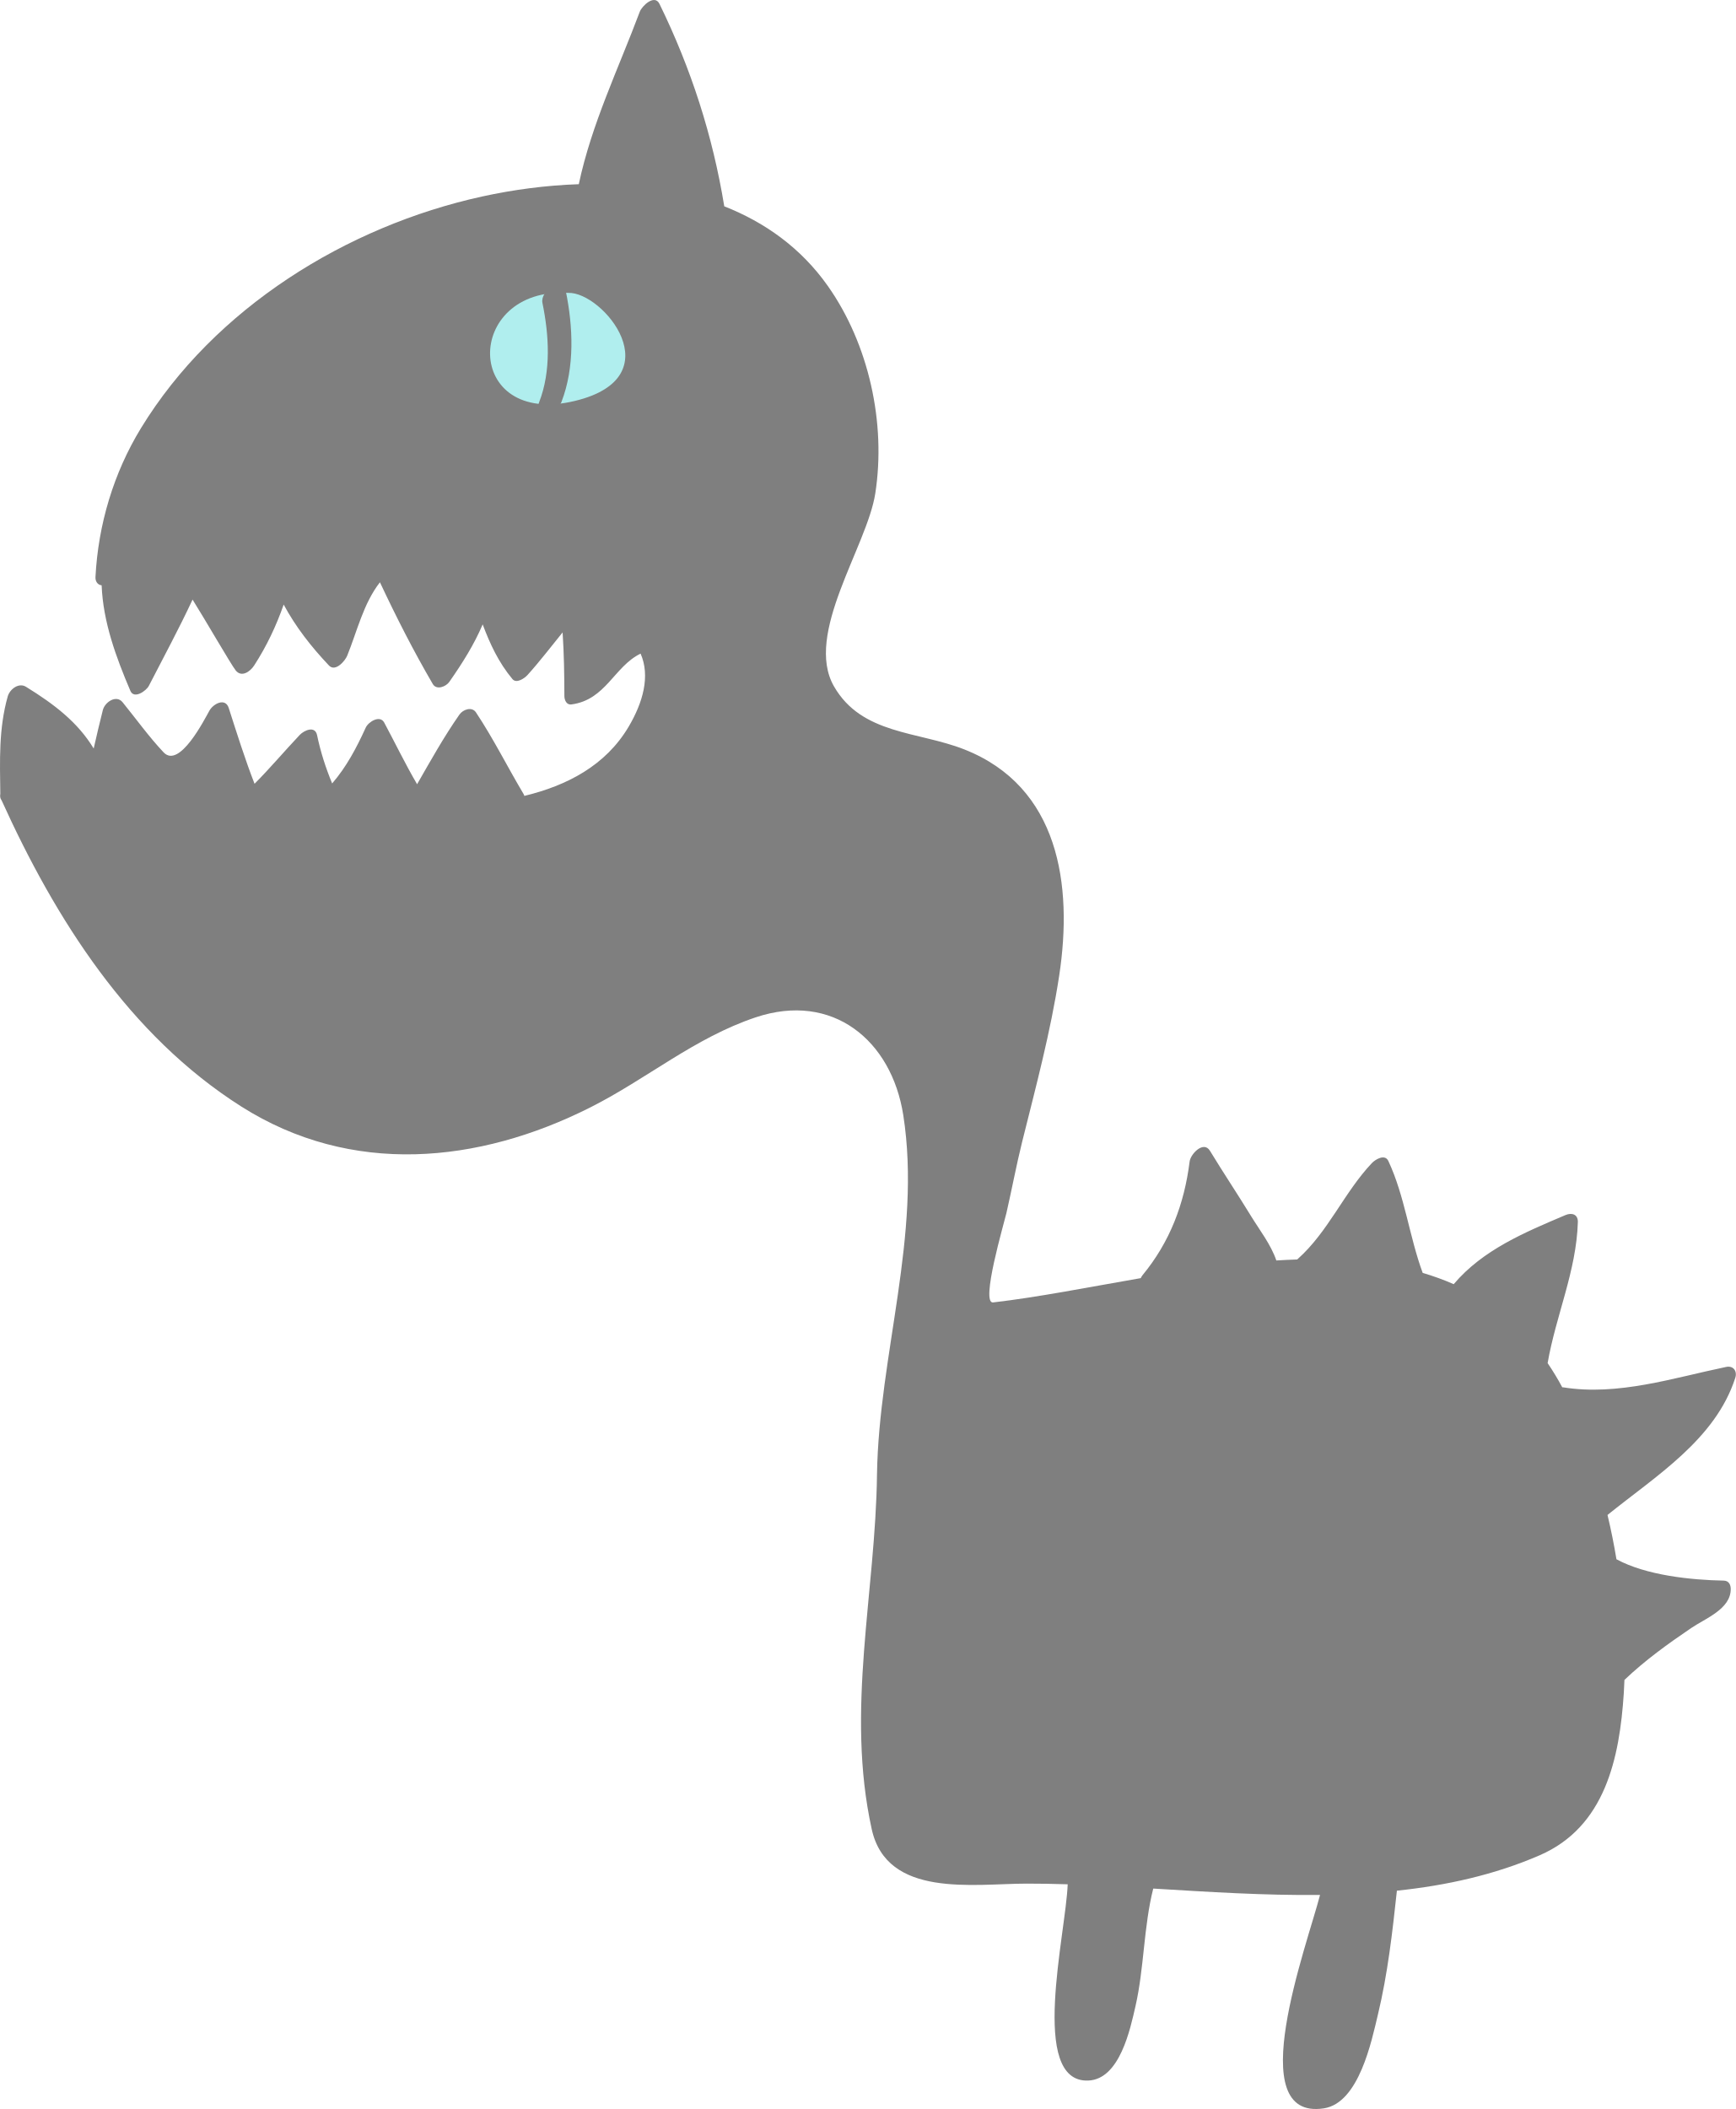
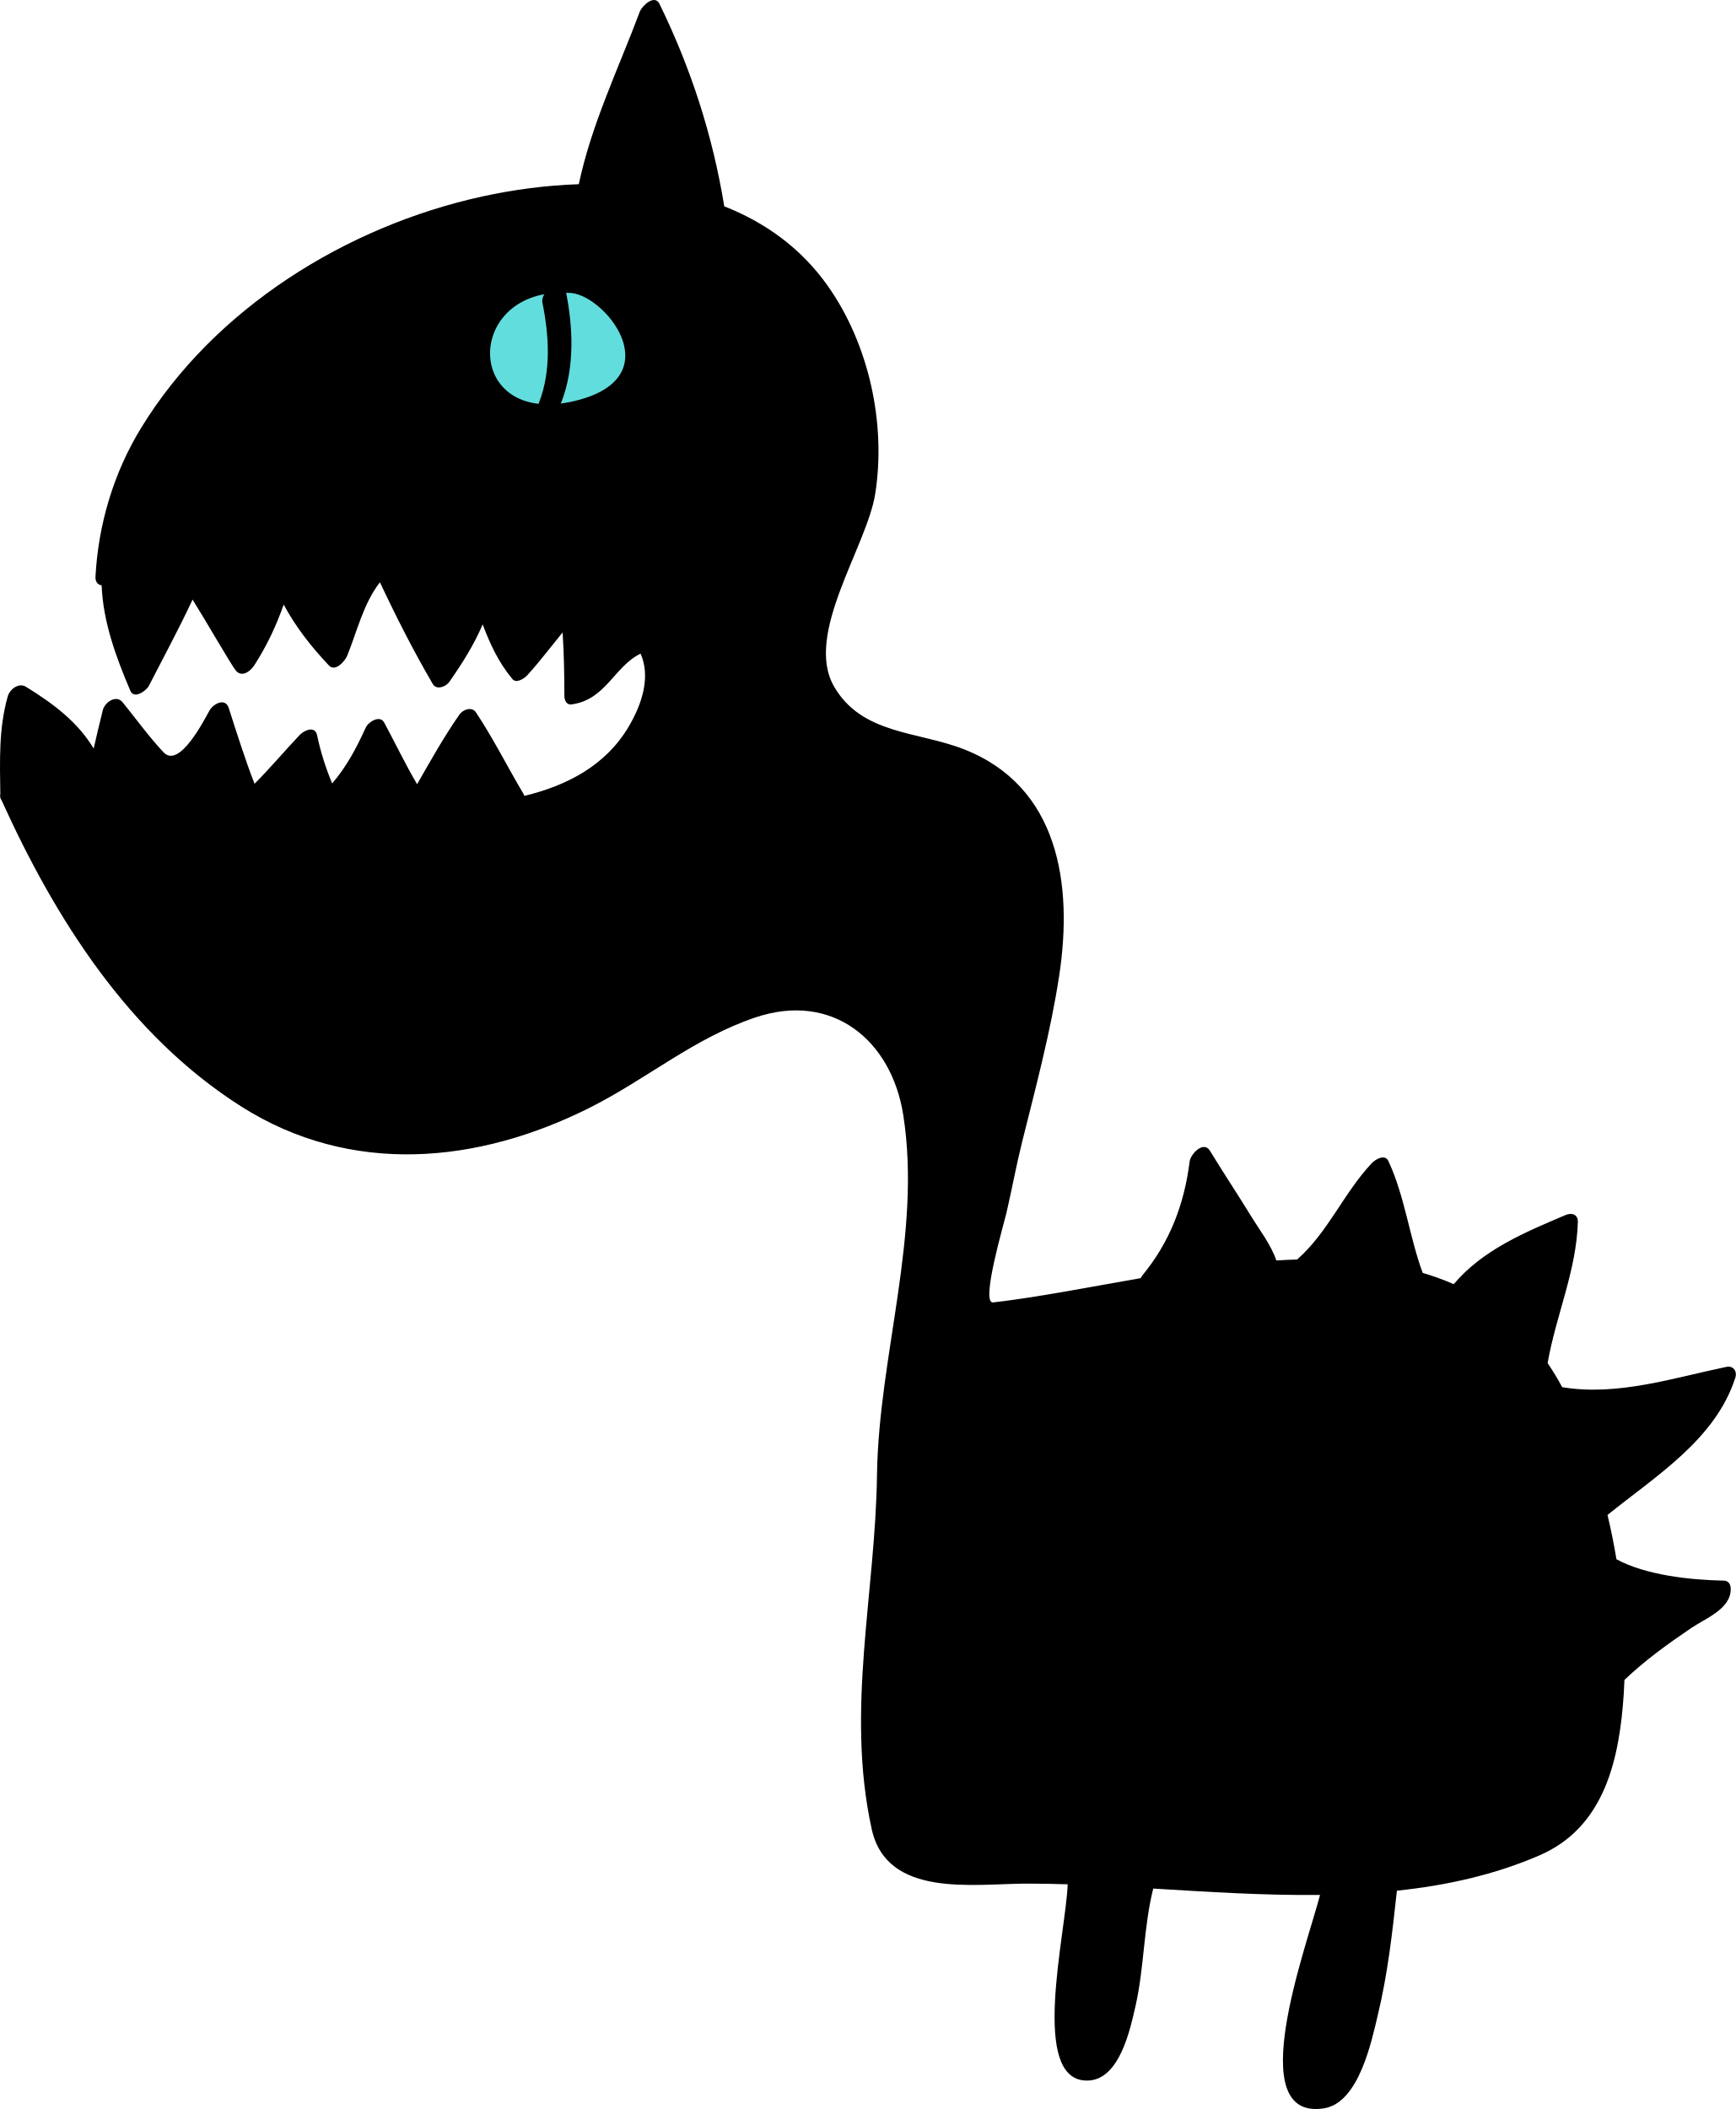
<svg xmlns="http://www.w3.org/2000/svg" preserveAspectRatio="none" overflow="visible" style="display: block;" width="164.122" height="199.387" viewBox="0 0 164.122 199.387" fill="none">
-   <g id="Group" style="mix-blend-mode:multiply" opacity="0.5">
+   <g id="Group" style="mix-blend-mode:multiply">
    <path id="Vector" d="M164.066 130.268C164.272 129.631 163.888 129.089 163.209 129.23C158.18 130.275 152.974 131.992 147.79 131.159C147.763 131.155 147.734 131.158 147.707 131.156C147.275 130.34 146.809 129.587 146.325 128.869C147.103 124.374 149.048 120.157 149.183 115.538C149.204 114.801 148.611 114.619 148.012 114.874C144.15 116.514 140.196 118.157 137.445 121.407C136.498 120.99 135.518 120.637 134.513 120.342C133.239 116.884 132.834 113.119 131.266 109.761C130.941 109.063 130.034 109.613 129.702 109.965C127.072 112.752 125.584 116.455 122.702 119.021C122.684 119.037 122.67 119.055 122.653 119.072C121.998 119.093 121.338 119.124 120.675 119.166C120.182 117.69 119.04 116.21 118.301 114.999C117.028 112.915 115.667 110.884 114.399 108.797C113.796 107.805 112.565 109.1 112.477 109.812C111.972 113.837 110.612 117.421 108.017 120.567C107.942 120.658 107.904 120.746 107.855 120.836C102.9 121.696 98.122 122.643 93.896 123.133C92.681 123.274 94.936 115.635 95.154 114.686C95.671 112.441 96.087 110.179 96.644 107.941C97.942 102.727 99.336 97.551 100.146 92.231C101.454 83.635 100.128 74.383 91.175 70.851C86.802 69.124 81.489 69.468 78.855 64.896C76.002 59.947 81.977 51.669 82.756 46.656C83.79 40.006 82.149 32.527 78.262 27.025C75.72 23.427 72.312 21.018 68.478 19.505C67.381 12.802 65.345 6.497 62.353 0.368C61.884 -0.593 60.689 0.572 60.488 1.112C58.462 6.515 55.925 11.741 54.724 17.414C51.59 17.519 48.489 17.942 45.598 18.574C32.759 21.384 20.253 29.147 13.331 40.474C10.736 44.72 9.283 49.596 9.027 54.553C9.006 54.942 9.21 55.293 9.609 55.337C9.749 58.812 10.967 62.121 12.326 65.311C12.678 66.139 13.835 65.305 14.073 64.842C15.469 62.126 16.918 59.449 18.207 56.687C19.296 58.41 21.842 62.827 22.285 63.382C22.838 64.076 23.656 63.494 24.031 62.914C25.223 61.069 26.119 59.166 26.821 57.157C27.958 59.271 29.407 61.124 31.102 62.917C31.708 63.559 32.627 62.482 32.825 61.997C33.773 59.665 34.357 57.057 35.922 55.049C37.459 58.324 39.093 61.538 40.919 64.668C41.273 65.274 42.163 64.921 42.483 64.464C43.729 62.68 44.829 60.935 45.635 59.031C46.331 60.876 47.127 62.612 48.451 64.202C48.834 64.661 49.606 64.115 49.871 63.821C51.042 62.526 52.092 61.139 53.193 59.79C53.325 61.789 53.358 63.788 53.361 65.797C53.362 66.166 53.549 66.66 54.023 66.598C57.282 66.171 58.071 63.002 60.567 61.794C61.5 63.922 60.783 66.419 59.447 68.686C57.257 72.397 53.579 74.274 49.576 75.245C49.558 75.183 49.536 75.122 49.501 75.063C47.977 72.504 46.653 69.836 45.003 67.352C44.62 66.775 43.776 67.071 43.439 67.556C41.96 69.672 40.715 71.912 39.435 74.141C38.323 72.241 37.372 70.264 36.328 68.316C35.923 67.557 34.827 68.247 34.582 68.785C33.7 70.715 32.771 72.48 31.405 74.068C30.792 72.589 30.31 71.091 29.979 69.503C29.787 68.581 28.758 69.041 28.337 69.484C26.896 71.009 25.546 72.612 24.067 74.099C23.152 71.744 22.4 69.34 21.626 66.934C21.305 65.932 20.174 66.526 19.804 67.179C19.343 67.992 16.965 72.72 15.467 71.127C14.081 69.656 12.866 67.962 11.59 66.39C10.992 65.654 9.918 66.372 9.723 67.133C9.415 68.34 9.136 69.552 8.858 70.765C7.358 68.286 5.145 66.589 2.452 64.927C1.768 64.506 0.921 65.161 0.729 65.847C-0.127 68.888 -0.013 71.911 0.03 75.045C-0.013 75.277 0.015 75.497 0.15 75.663C5.243 86.897 12.197 97.878 22.811 104.61C33.196 111.197 45.217 110.038 55.818 104.693C61.173 101.994 65.669 98.115 71.448 96.181C78.711 93.75 84.297 98.344 85.404 105.43C87.164 116.696 83.096 128.126 82.919 139.368C82.785 150.598 79.941 161.652 82.418 172.924C83.856 179.477 92.033 178.086 97.074 178.079C98.349 178.077 99.644 178.102 100.948 178.143C100.783 182.783 97.257 196.921 102.893 196.698C105.882 196.579 106.871 191.793 107.361 189.652C108.175 186.105 108.13 182.12 109.037 178.547C114.249 178.862 119.566 179.209 124.808 179.148C123.553 183.987 117.373 200.532 125.172 199.325C128.498 198.81 129.683 192.943 130.281 190.455C131.206 186.612 131.651 182.672 132.074 178.747C136.754 178.255 141.3 177.253 145.572 175.4C151.77 172.712 153.13 166.212 153.528 160.053C153.555 159.644 153.571 159.233 153.587 158.823C155.528 156.97 157.684 155.42 159.902 153.915C161.265 152.99 163.637 152.123 163.637 150.234C163.637 149.809 163.45 149.442 162.975 149.433C159.896 149.375 155.646 148.941 152.832 147.413C152.599 146.008 152.317 144.611 151.987 143.226C156.568 139.525 162.178 136.098 164.066 130.268Z" fill="black" />
    <path id="Vector_2" d="M53.725 27.689C43.766 27.114 43.766 40.471 54.367 37.901C63.684 35.652 56.998 27.572 53.725 27.689Z" fill="#62DDDD" />
    <path id="Vector_3" d="M51.286 28.635C51.909 31.672 52.122 35.063 50.982 38.006C50.351 39.635 52.62 39.202 53.081 38.011C54.357 34.721 54.185 30.878 53.487 27.477C53.186 26.013 51.052 27.491 51.286 28.635Z" fill="black" />
  </g>
</svg>
